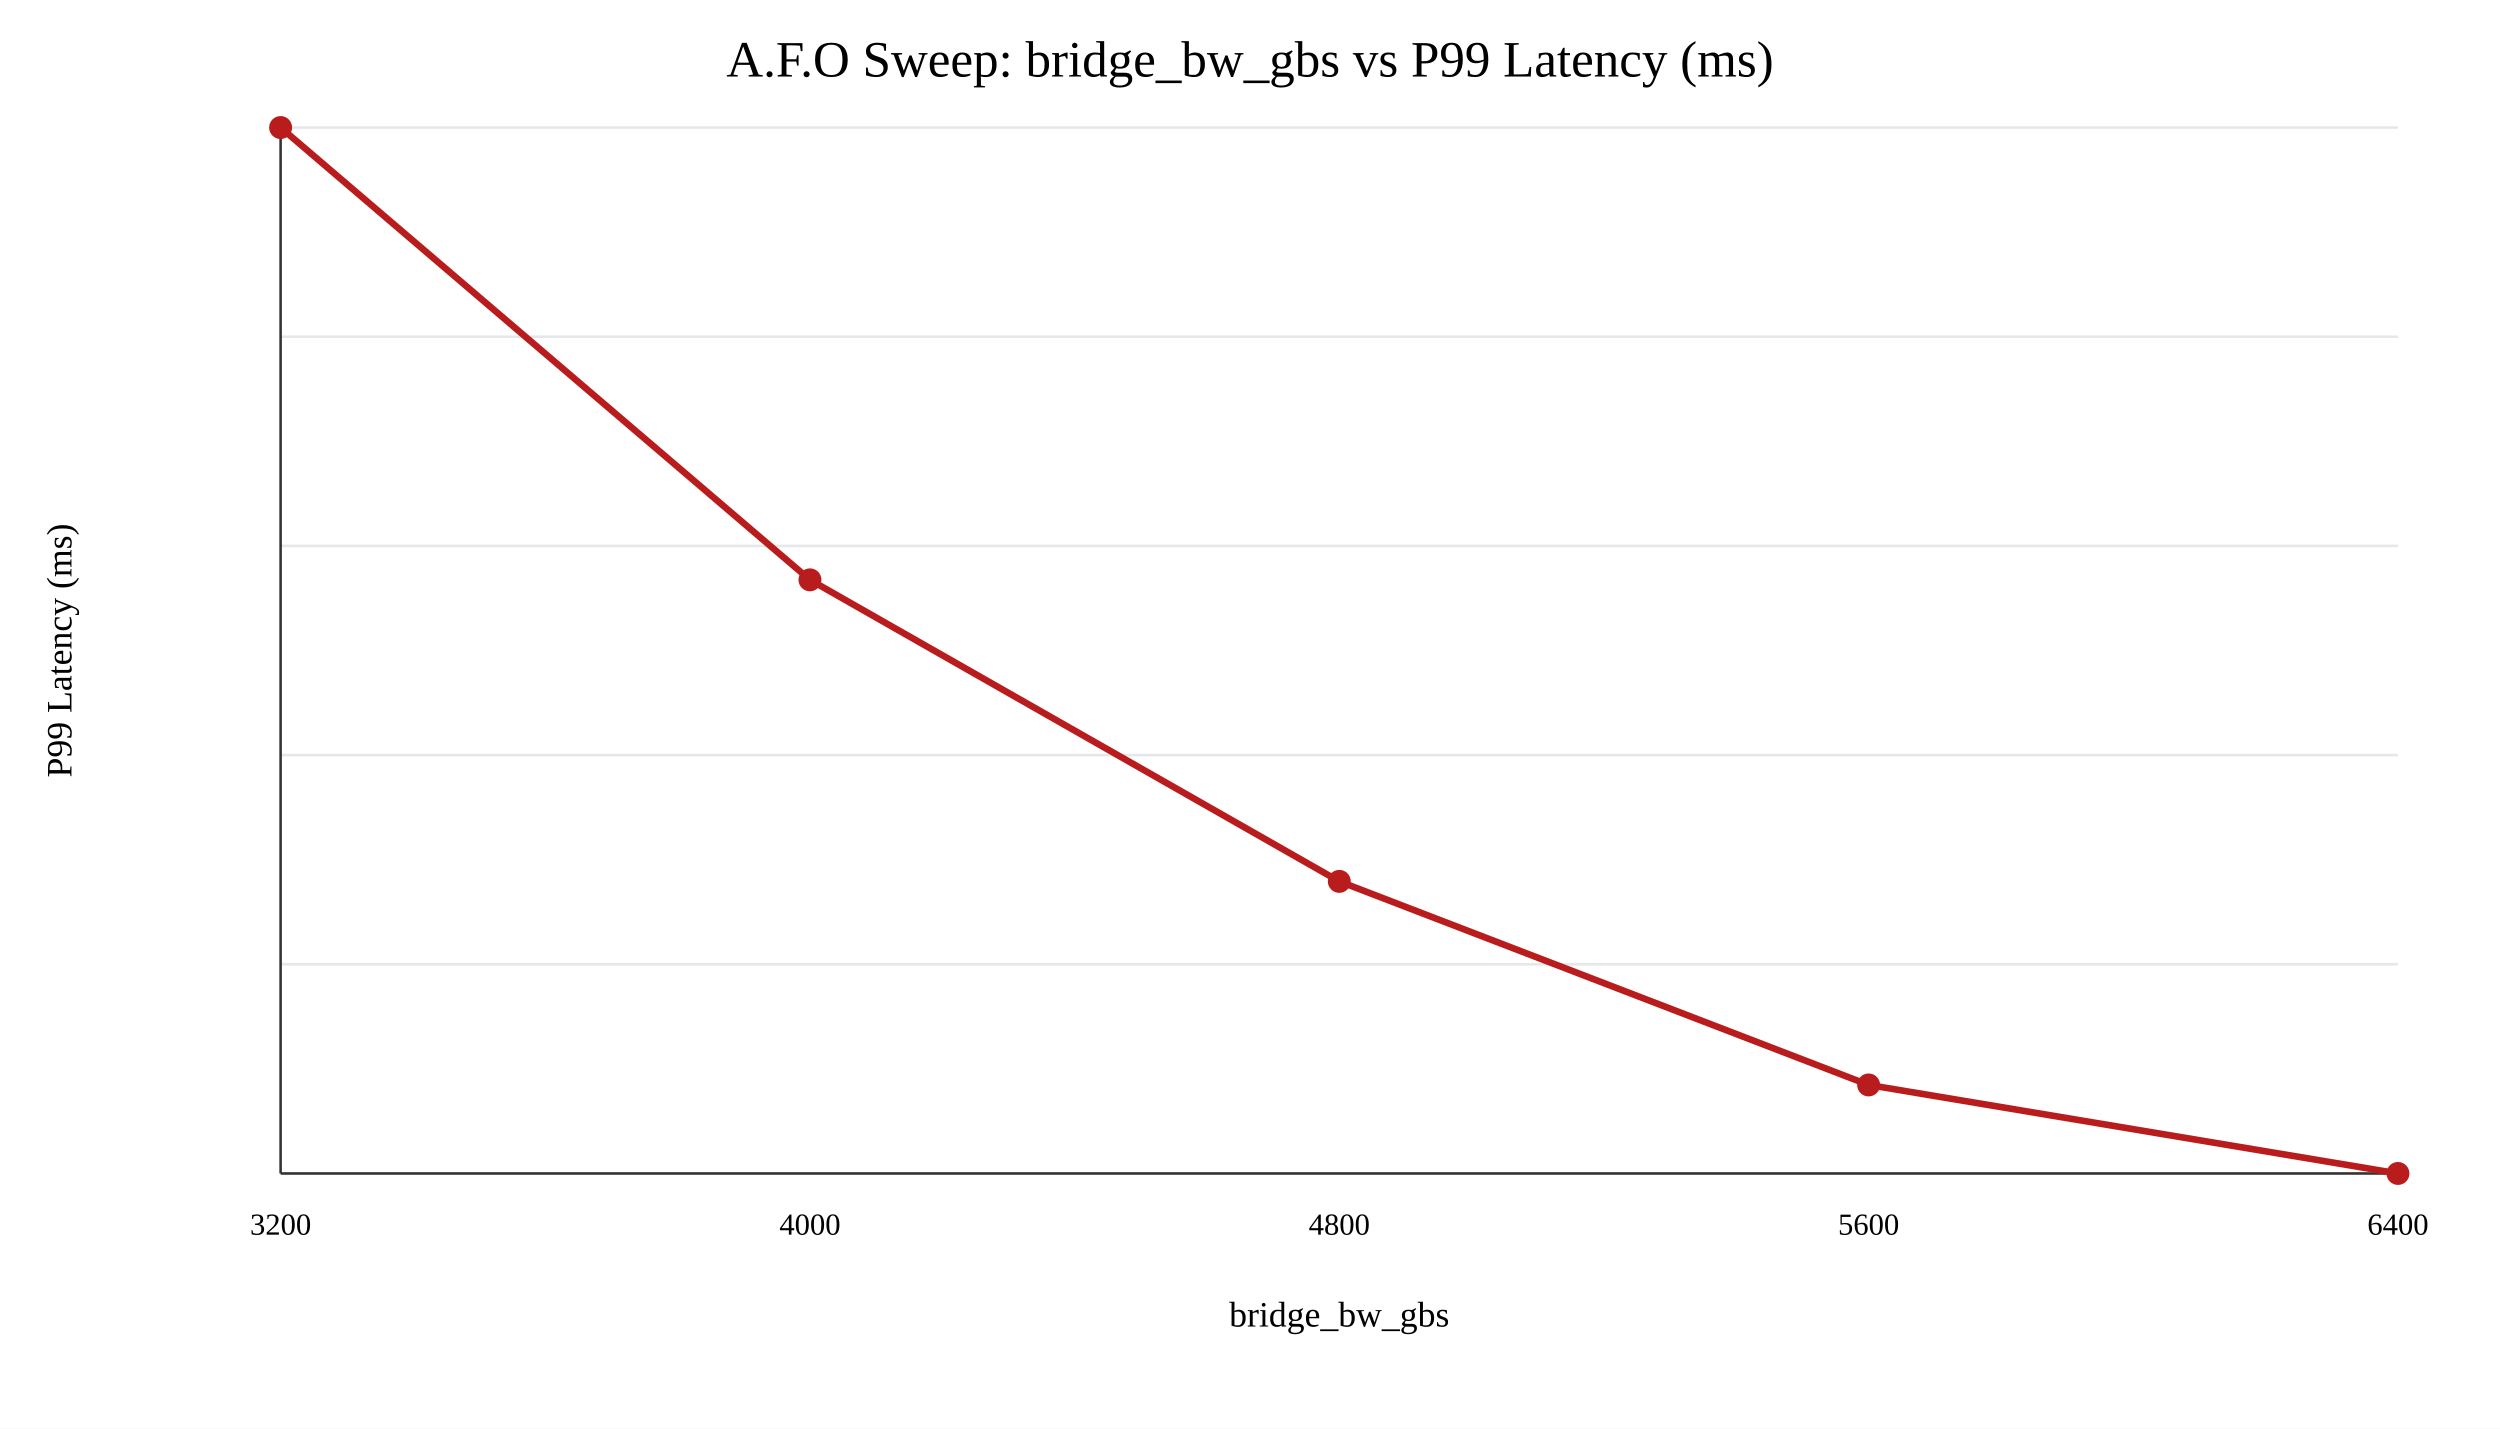
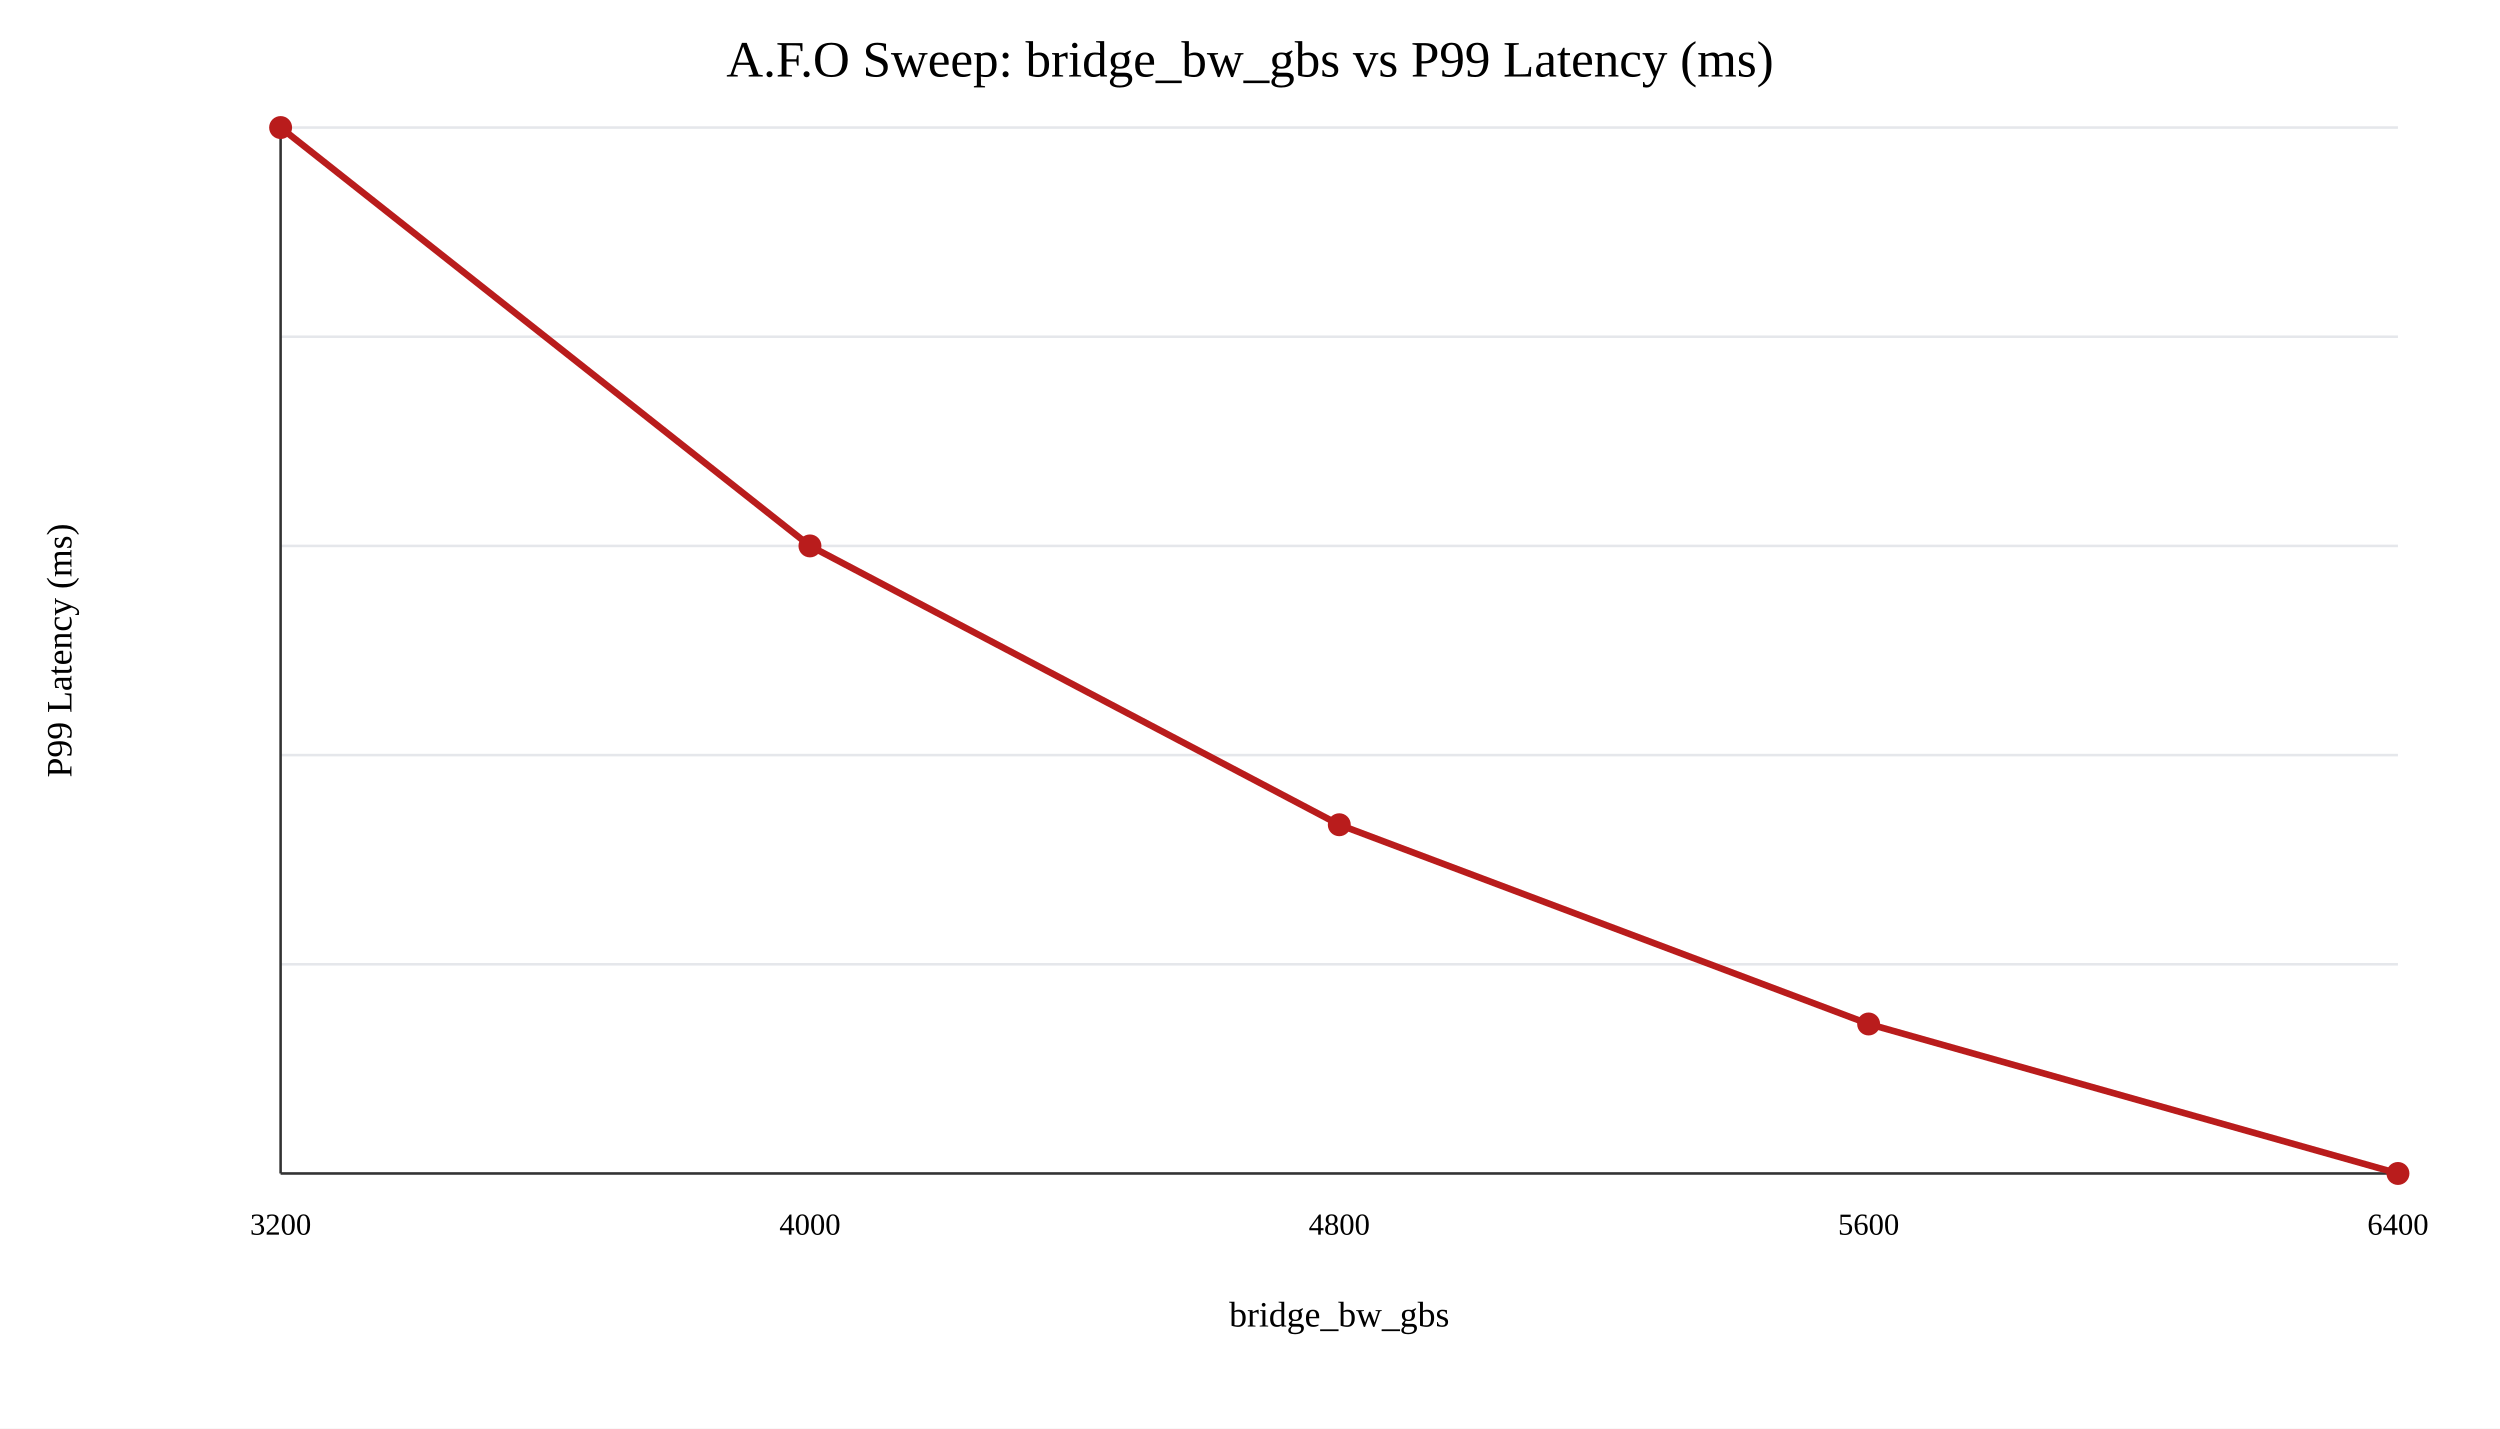
<svg xmlns="http://www.w3.org/2000/svg" width="980" height="560">
  <rect x="0" y="0" width="980" height="560" fill="#ffffff" />
  <text x="490.0" y="30" text-anchor="middle" font-size="20" font-family="Times New Roman">A.F.O Sweep: bridge_bw_gbs vs P99 Latency (ms)</text>
  <line x1="110" y1="50.0" x2="940" y2="50.0" stroke="#e5e7eb" />
  <line x1="110" y1="132.0" x2="940" y2="132.0" stroke="#e5e7eb" />
  <line x1="110" y1="214.0" x2="940" y2="214.0" stroke="#e5e7eb" />
  <line x1="110" y1="296.0" x2="940" y2="296.0" stroke="#e5e7eb" />
  <line x1="110" y1="378.0" x2="940" y2="378.0" stroke="#e5e7eb" />
  <line x1="110" y1="460.0" x2="940" y2="460.0" stroke="#e5e7eb" />
  <line x1="110" y1="460" x2="940" y2="460" stroke="#333" />
  <line x1="110" y1="50" x2="110" y2="460" stroke="#333" />
-   <polyline fill="none" stroke="#b91c1c" stroke-width="2.6" points="110.0,50.0 317.5,227.3 525.0,345.5 732.5,425.3 940.0,460.0" />
+   <polyline fill="none" stroke="#b91c1c" stroke-width="2.6" points="110.0,50.0 317.5,214.0 525.0,323.3 732.5,401.4 940.0,460.0" />
  <circle cx="110.0" cy="50.0" r="4.5" fill="#b91c1c" />
-   <circle cx="317.5" cy="227.3" r="4.5" fill="#b91c1c" />
-   <circle cx="525.0" cy="345.5" r="4.5" fill="#b91c1c" />
-   <circle cx="732.5" cy="425.3" r="4.5" fill="#b91c1c" />
+   <circle cx="317.5" cy="214.0" r="4.5" fill="#b91c1c" />
+   <circle cx="525.0" cy="323.3" r="4.5" fill="#b91c1c" />
+   <circle cx="732.5" cy="401.4" r="4.5" fill="#b91c1c" />
  <circle cx="940.0" cy="460.0" r="4.5" fill="#b91c1c" />
  <text x="110.0" y="484.0" text-anchor="middle" font-size="12" font-family="Times New Roman">3200</text>
  <text x="317.5" y="484.0" text-anchor="middle" font-size="12" font-family="Times New Roman">4000</text>
  <text x="525.0" y="484.0" text-anchor="middle" font-size="12" font-family="Times New Roman">4800</text>
  <text x="732.5" y="484.0" text-anchor="middle" font-size="12" font-family="Times New Roman">5600</text>
  <text x="940.0" y="484.0" text-anchor="middle" font-size="12" font-family="Times New Roman">6400</text>
  <text x="525.0" y="520" text-anchor="middle" font-size="14" font-family="Times New Roman">bridge_bw_gbs</text>
  <text x="28" y="255.0" transform="rotate(-90 28,255.0)" text-anchor="middle" font-size="14" font-family="Times New Roman">P99 Latency (ms)</text>
</svg>
